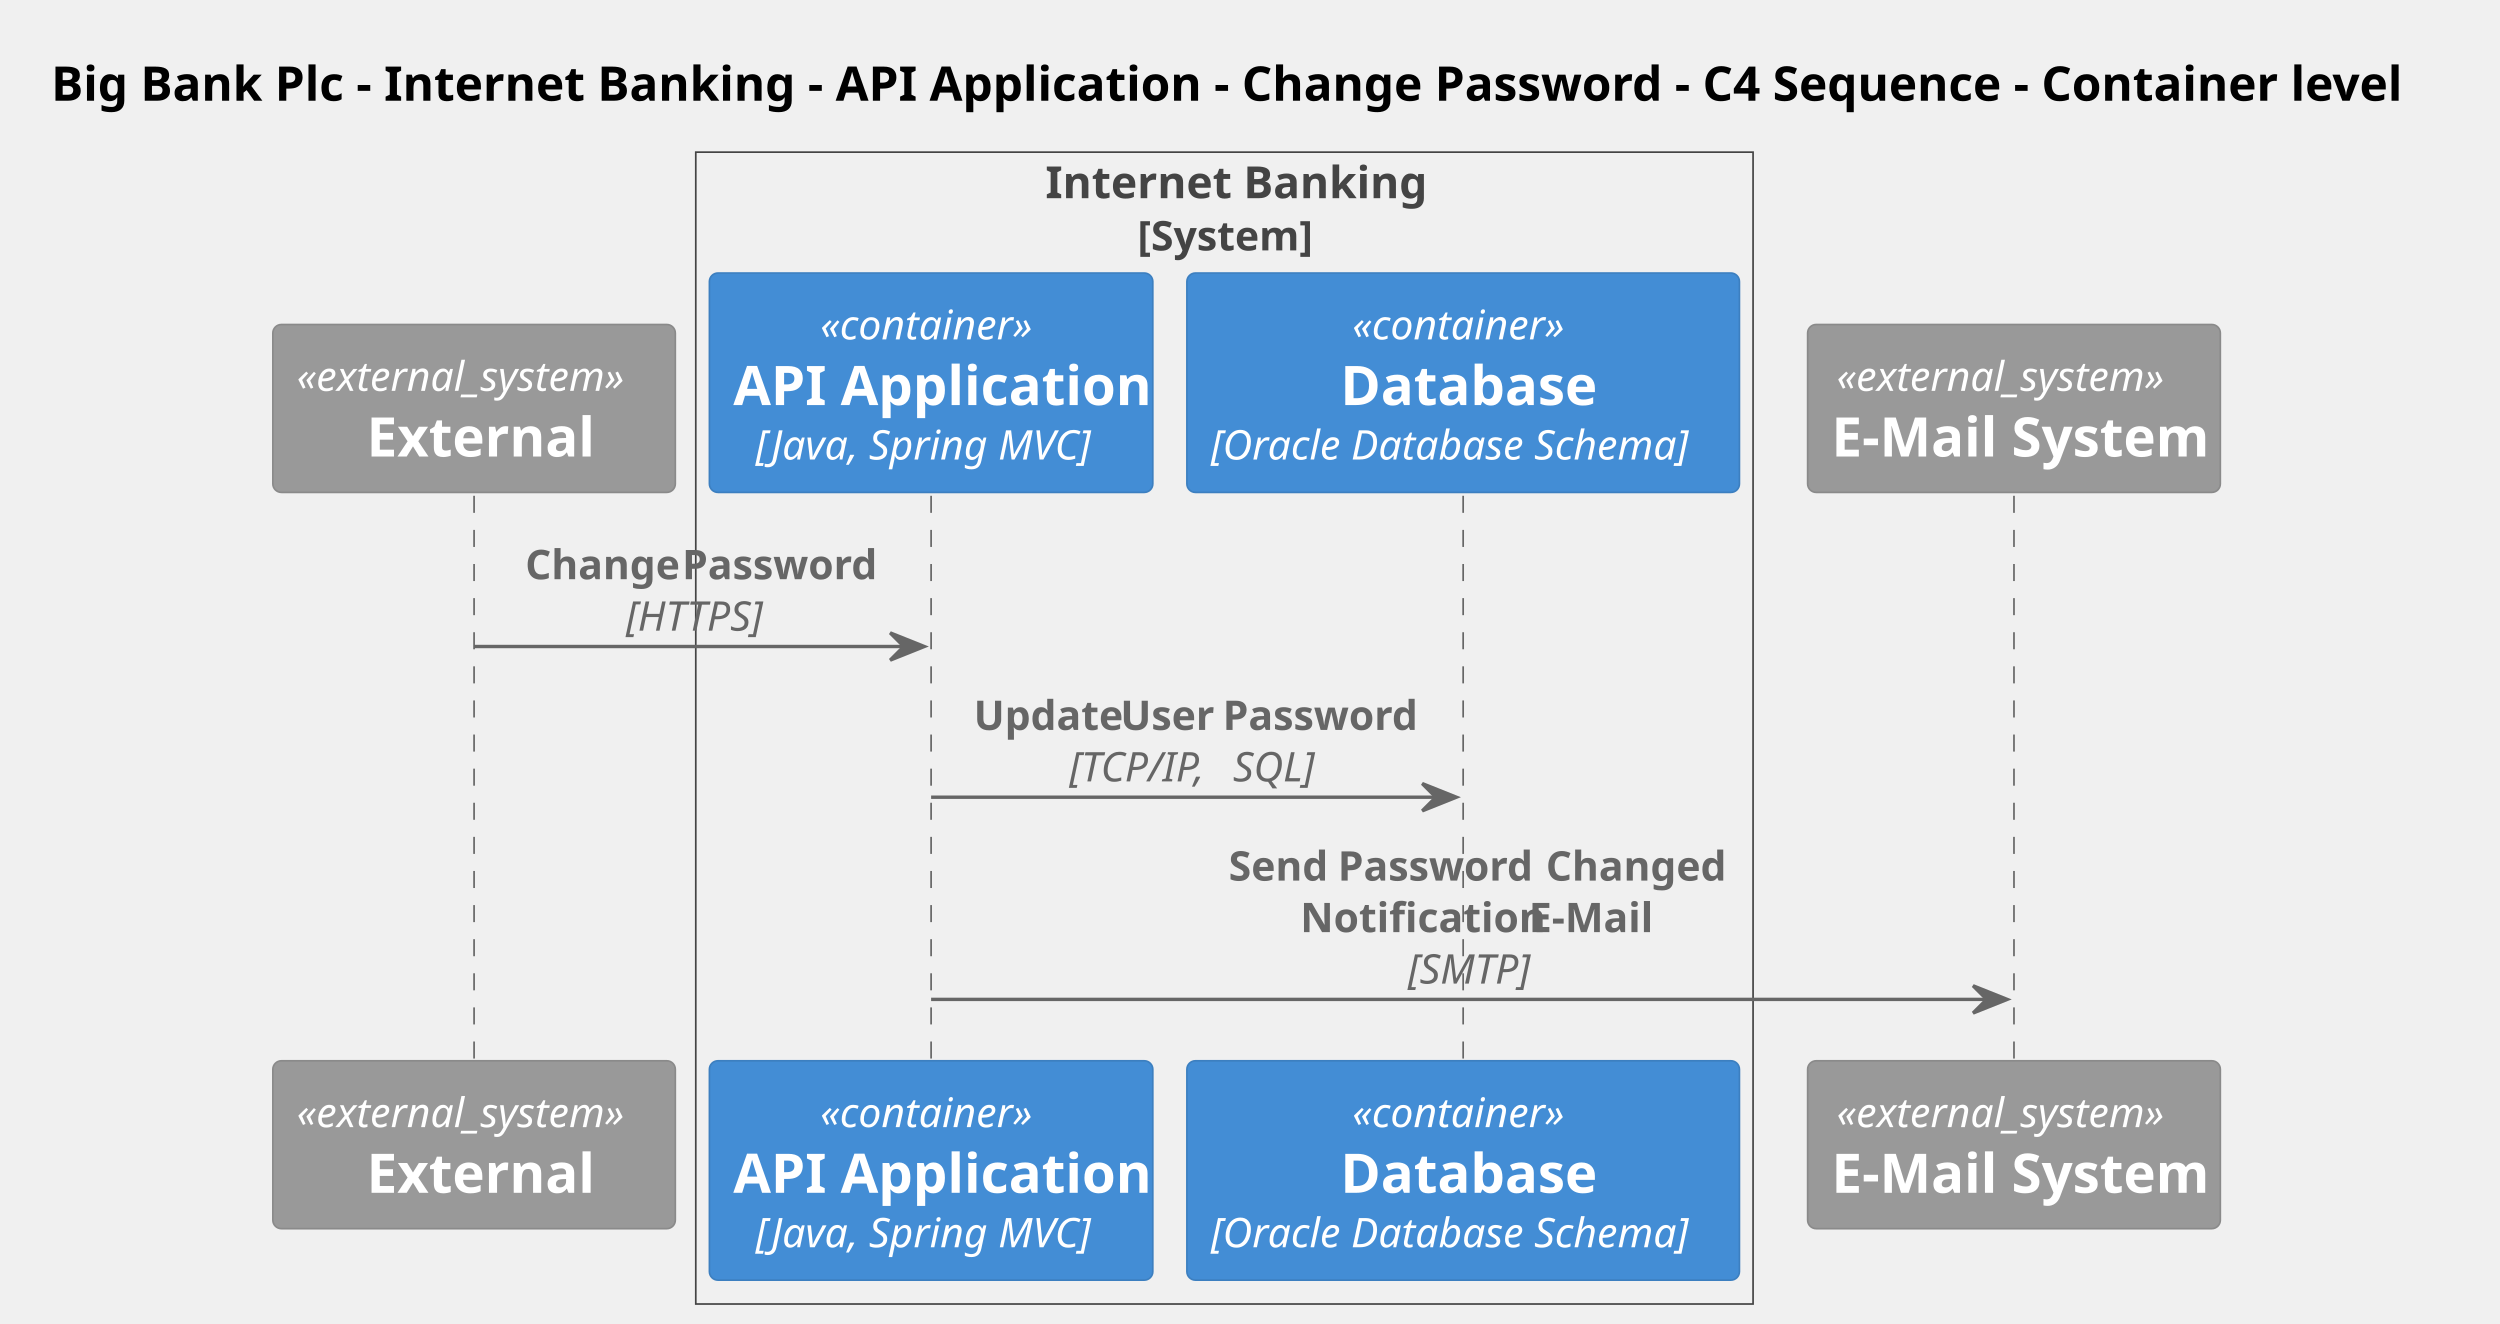
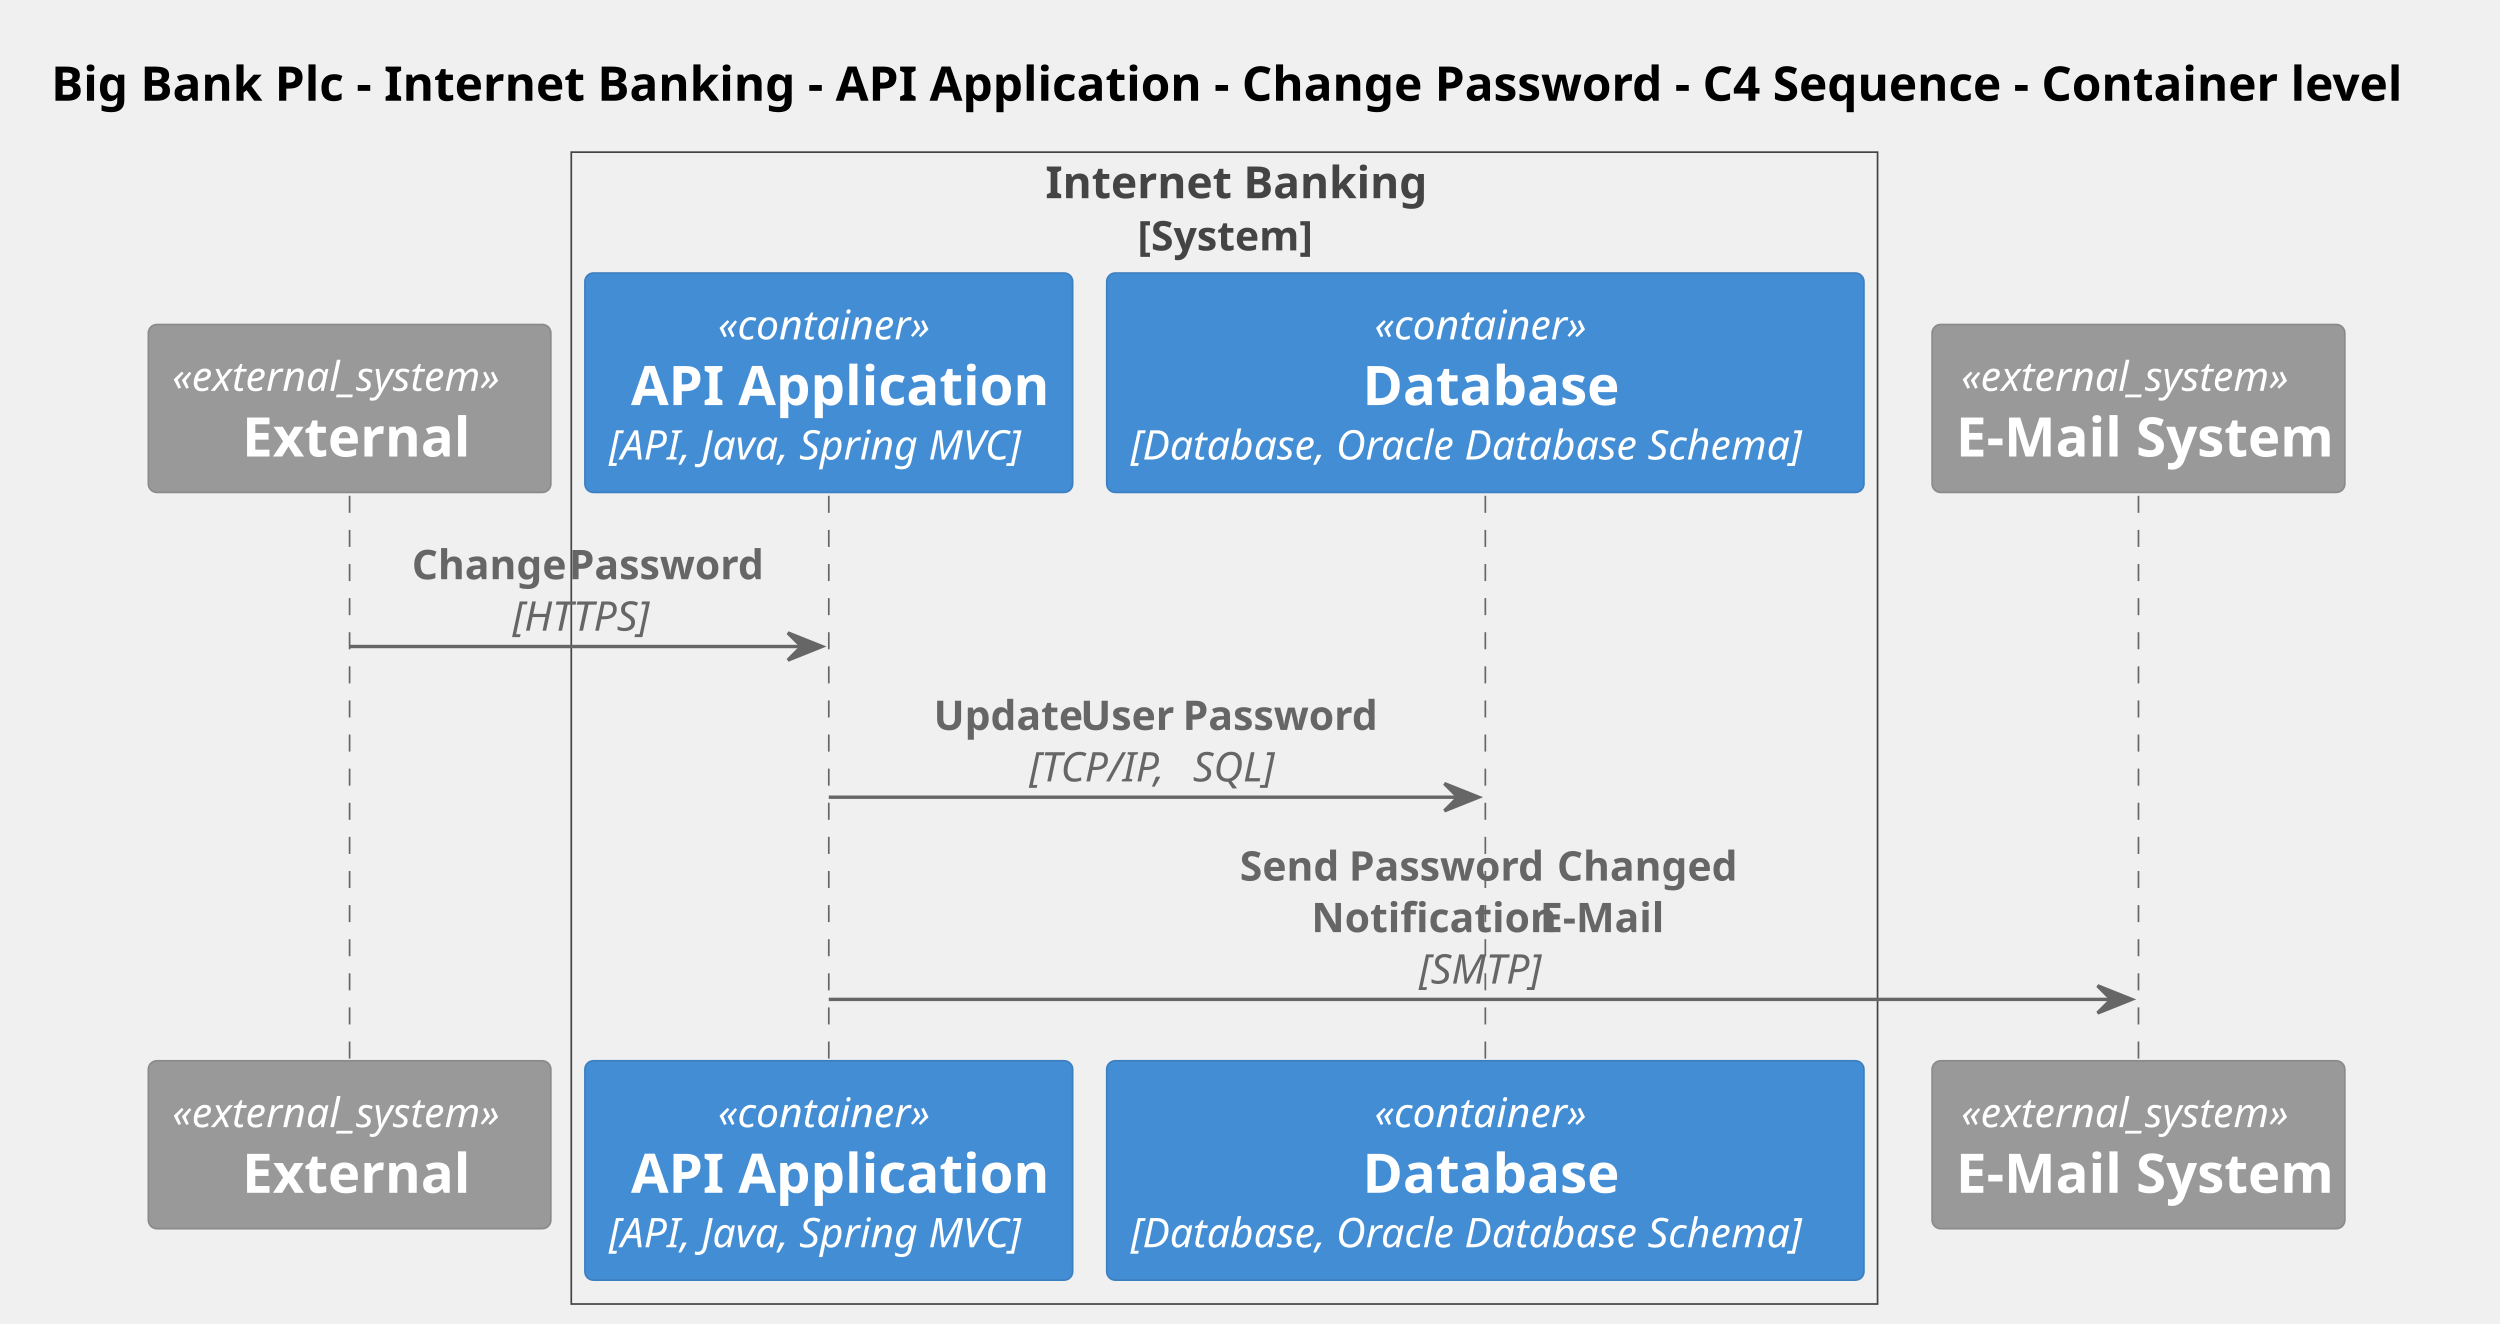
<svg xmlns="http://www.w3.org/2000/svg" contentStyleType="text/css" height="388px" preserveAspectRatio="none" style="width:733px;height:388px;background:#FFFFFF;" version="1.1" viewBox="0 0 733 388" width="733px" zoomAndPan="magnify">
  <defs />
  <g>
-     <rect fill="none" height="337.727" style="stroke:#444444;stroke-width:0.5;" width="310" x="204" y="44.609" />
+     <rect fill="none" height="337.727" style="stroke:#444444;stroke-width:0.5;" width="383" x="167.5" y="44.609" />
    <text fill="#444444" font-family="sans-serif" font-size="13" font-weight="bold" lengthAdjust="spacing" textLength="105" x="306.5" y="58.105">Internet Banking</text>
    <text fill="#444444" font-family="sans-serif" font-size="12" font-weight="bold" lengthAdjust="spacing" textLength="51" x="333.5" y="73.418">[System]</text>
    <text fill="#000000" font-family="sans-serif" font-size="14" font-weight="bold" lengthAdjust="spacing" textLength="700" x="15" y="29.533">Big Bank Plc - Internet Banking - API Application - Change Password - C4 Sequence - Container level</text>
-     <line style="stroke:#666666;stroke-width:0.5;stroke-dasharray:5.0,5.0;" x1="139" x2="139" y1="145.367" y2="311.023" />
-     <line style="stroke:#666666;stroke-width:0.5;stroke-dasharray:5.0,5.0;" x1="273" x2="273" y1="145.367" y2="311.023" />
-     <line style="stroke:#666666;stroke-width:0.5;stroke-dasharray:5.0,5.0;" x1="429" x2="429" y1="145.367" y2="311.023" />
-     <line style="stroke:#666666;stroke-width:0.5;stroke-dasharray:5.0,5.0;" x1="590.5" x2="590.5" y1="145.367" y2="311.023" />
-     <rect fill="#999999" height="49.219" rx="2.5" ry="2.5" style="stroke:#8A8A8A;stroke-width:0.5;" width="118" x="80" y="95.148" />
-     <text fill="#FFFFFF" font-family="sans-serif" font-size="12" font-style="italic" lengthAdjust="spacing" textLength="104" x="87" y="114.606">«external_system»</text>
-     <text fill="#FFFFFF" font-family="sans-serif" font-size="16" font-weight="bold" lengthAdjust="spacing" textLength="63" x="107.5" y="133.852">External</text>
-     <rect fill="#438DD5" height="64.312" rx="2.5" ry="2.5" style="stroke:#3C7FC0;stroke-width:0.5;" width="130" x="208" y="80.055" />
-     <text fill="#FFFFFF" font-family="sans-serif" font-size="12" font-style="italic" lengthAdjust="spacing" textLength="65" x="240.5" y="99.512">«container»</text>
-     <text fill="#FFFFFF" font-family="sans-serif" font-size="16" font-weight="bold" lengthAdjust="spacing" textLength="116" x="215" y="118.758">API Application</text>
-     <text fill="#FFFFFF" font-family="sans-serif" font-size="12" font-style="italic" lengthAdjust="spacing" textLength="103" x="221.5" y="134.731">[Java, Spring MVC]</text>
-     <rect fill="#438DD5" height="64.312" rx="2.5" ry="2.5" style="stroke:#3C7FC0;stroke-width:0.5;" width="162" x="348" y="80.055" />
-     <text fill="#FFFFFF" font-family="sans-serif" font-size="12" font-style="italic" lengthAdjust="spacing" textLength="65" x="396.5" y="99.512">«container»</text>
-     <text fill="#FFFFFF" font-family="sans-serif" font-size="16" font-weight="bold" lengthAdjust="spacing" textLength="72" x="393" y="118.758">Database</text>
-     <text fill="#FFFFFF" font-family="sans-serif" font-size="12" font-style="italic" lengthAdjust="spacing" textLength="148" x="355" y="134.731">[Oracle Database Schema]</text>
-     <rect fill="#999999" height="49.219" rx="2.5" ry="2.5" style="stroke:#8A8A8A;stroke-width:0.5;" width="121" x="530" y="95.148" />
-     <text fill="#FFFFFF" font-family="sans-serif" font-size="12" font-style="italic" lengthAdjust="spacing" textLength="104" x="538.5" y="114.606">«external_system»</text>
-     <text fill="#FFFFFF" font-family="sans-serif" font-size="16" font-weight="bold" lengthAdjust="spacing" textLength="107" x="537" y="133.852">E-Mail System</text>
-     <rect fill="#999999" height="49.219" rx="2.5" ry="2.5" style="stroke:#8A8A8A;stroke-width:0.5;" width="118" x="80" y="311.023" />
-     <text fill="#FFFFFF" font-family="sans-serif" font-size="12" font-style="italic" lengthAdjust="spacing" textLength="104" x="87" y="330.481">«external_system»</text>
-     <text fill="#FFFFFF" font-family="sans-serif" font-size="16" font-weight="bold" lengthAdjust="spacing" textLength="63" x="107.5" y="349.727">External</text>
-     <rect fill="#438DD5" height="64.312" rx="2.5" ry="2.5" style="stroke:#3C7FC0;stroke-width:0.5;" width="130" x="208" y="311.023" />
-     <text fill="#FFFFFF" font-family="sans-serif" font-size="12" font-style="italic" lengthAdjust="spacing" textLength="65" x="240.5" y="330.481">«container»</text>
-     <text fill="#FFFFFF" font-family="sans-serif" font-size="16" font-weight="bold" lengthAdjust="spacing" textLength="116" x="215" y="349.727">API Application</text>
-     <text fill="#FFFFFF" font-family="sans-serif" font-size="12" font-style="italic" lengthAdjust="spacing" textLength="103" x="221.5" y="365.699">[Java, Spring MVC]</text>
-     <rect fill="#438DD5" height="64.312" rx="2.5" ry="2.5" style="stroke:#3C7FC0;stroke-width:0.5;" width="162" x="348" y="311.023" />
-     <text fill="#FFFFFF" font-family="sans-serif" font-size="12" font-style="italic" lengthAdjust="spacing" textLength="65" x="396.5" y="330.481">«container»</text>
-     <text fill="#FFFFFF" font-family="sans-serif" font-size="16" font-weight="bold" lengthAdjust="spacing" textLength="72" x="393" y="349.727">Database</text>
-     <text fill="#FFFFFF" font-family="sans-serif" font-size="12" font-style="italic" lengthAdjust="spacing" textLength="148" x="355" y="365.699">[Oracle Database Schema]</text>
-     <rect fill="#999999" height="49.219" rx="2.5" ry="2.5" style="stroke:#8A8A8A;stroke-width:0.5;" width="121" x="530" y="311.023" />
-     <text fill="#FFFFFF" font-family="sans-serif" font-size="12" font-style="italic" lengthAdjust="spacing" textLength="104" x="538.5" y="330.481">«external_system»</text>
-     <text fill="#FFFFFF" font-family="sans-serif" font-size="16" font-weight="bold" lengthAdjust="spacing" textLength="107" x="537" y="349.727">E-Mail System</text>
-     <polygon fill="#666666" points="261,185.555,271,189.555,261,193.555,265,189.555" style="stroke:#666666;stroke-width:1.0;" />
-     <line style="stroke:#666666;stroke-width:1.0;" x1="139" x2="267" y1="189.555" y2="189.555" />
-     <text fill="#666666" font-family="sans-serif" font-size="12" font-weight="bold" lengthAdjust="spacing" textLength="43" x="154" y="169.824">Change</text>
-     <text fill="#666666" font-family="sans-serif" font-size="12" font-weight="bold" lengthAdjust="spacing" textLength="3" x="197" y="169.824"> </text>
-     <text fill="#666666" font-family="sans-serif" font-size="12" font-weight="bold" lengthAdjust="spacing" textLength="58" x="200" y="169.824">Password</text>
-     <text fill="#666666" font-family="sans-serif" font-size="12" font-style="italic" lengthAdjust="spacing" textLength="45" x="183.5" y="184.918">[HTTPS]</text>
-     <polygon fill="#666666" points="417,229.742,427,233.742,417,237.742,421,233.742" style="stroke:#666666;stroke-width:1.0;" />
-     <line style="stroke:#666666;stroke-width:1.0;" x1="273" x2="423" y1="233.742" y2="233.742" />
-     <text fill="#666666" font-family="sans-serif" font-size="12" font-weight="bold" lengthAdjust="spacing" textLength="40" x="285.5" y="214.012">Update</text>
-     <text fill="#666666" font-family="sans-serif" font-size="12" font-weight="bold" lengthAdjust="spacing" textLength="3" x="325.5" y="214.012"> </text>
-     <text fill="#666666" font-family="sans-serif" font-size="12" font-weight="bold" lengthAdjust="spacing" textLength="27" x="328.5" y="214.012">User</text>
-     <text fill="#666666" font-family="sans-serif" font-size="12" font-weight="bold" lengthAdjust="spacing" textLength="3" x="355.5" y="214.012"> </text>
-     <text fill="#666666" font-family="sans-serif" font-size="12" font-weight="bold" lengthAdjust="spacing" textLength="58" x="358.5" y="214.012">Password</text>
-     <text fill="#666666" font-family="sans-serif" font-size="12" font-style="italic" lengthAdjust="spacing" textLength="45" x="313.5" y="229.106">[TCP/IP,</text>
-     <text fill="#666666" font-family="sans-serif" font-size="12" font-style="italic" lengthAdjust="spacing" textLength="3" x="358.5" y="229.106"> </text>
-     <text fill="#666666" font-family="sans-serif" font-size="12" font-style="italic" lengthAdjust="spacing" textLength="27" x="361.5" y="229.106">SQL]</text>
-     <polygon fill="#666666" points="578.5,289.023,588.5,293.023,578.5,297.023,582.5,293.023" style="stroke:#666666;stroke-width:1.0;" />
-     <line style="stroke:#666666;stroke-width:1.0;" x1="273" x2="584.5" y1="293.023" y2="293.023" />
-     <text fill="#666666" font-family="sans-serif" font-size="12" font-weight="bold" lengthAdjust="spacing" textLength="29" x="360.25" y="258.199">Send</text>
-     <text fill="#666666" font-family="sans-serif" font-size="12" font-weight="bold" lengthAdjust="spacing" textLength="3" x="389.25" y="258.199"> </text>
-     <text fill="#666666" font-family="sans-serif" font-size="12" font-weight="bold" lengthAdjust="spacing" textLength="58" x="392.25" y="258.199">Password</text>
-     <text fill="#666666" font-family="sans-serif" font-size="12" font-weight="bold" lengthAdjust="spacing" textLength="3" x="450.25" y="258.199"> </text>
-     <text fill="#666666" font-family="sans-serif" font-size="12" font-weight="bold" lengthAdjust="spacing" textLength="50" x="453.25" y="258.199">Changed</text>
-     <text fill="#666666" font-family="sans-serif" font-size="12" font-weight="bold" lengthAdjust="spacing" textLength="64" x="381.25" y="273.293">Notification</text>
-     <text fill="#666666" font-family="sans-serif" font-size="12" font-weight="bold" lengthAdjust="spacing" textLength="3" x="445.25" y="273.293"> </text>
-     <text fill="#666666" font-family="sans-serif" font-size="12" font-weight="bold" lengthAdjust="spacing" textLength="34" x="448.25" y="273.293">E-Mail</text>
-     <text fill="#666666" font-family="sans-serif" font-size="12" font-style="italic" lengthAdjust="spacing" textLength="38" x="412.75" y="288.387">[SMTP]</text>
+     <line style="stroke:#666666;stroke-width:0.5;stroke-dasharray:5.0,5.0;" x1="102.5" x2="102.5" y1="145.367" y2="311.023" />
+     <line style="stroke:#666666;stroke-width:0.5;stroke-dasharray:5.0,5.0;" x1="243" x2="243" y1="145.367" y2="311.023" />
+     <line style="stroke:#666666;stroke-width:0.5;stroke-dasharray:5.0,5.0;" x1="435.5" x2="435.5" y1="145.367" y2="311.023" />
+     <line style="stroke:#666666;stroke-width:0.5;stroke-dasharray:5.0,5.0;" x1="627" x2="627" y1="145.367" y2="311.023" />
+     <rect fill="#999999" height="49.219" rx="2.5" ry="2.5" style="stroke:#8A8A8A;stroke-width:0.5;" width="118" x="43.5" y="95.148" />
+     <text fill="#FFFFFF" font-family="sans-serif" font-size="12" font-style="italic" lengthAdjust="spacing" textLength="104" x="50.5" y="114.606">«external_system»</text>
+     <text fill="#FFFFFF" font-family="sans-serif" font-size="16" font-weight="bold" lengthAdjust="spacing" textLength="63" x="71" y="133.852">External</text>
+     <rect fill="#438DD5" height="64.312" rx="2.5" ry="2.5" style="stroke:#3C7FC0;stroke-width:0.5;" width="143" x="171.5" y="80.055" />
+     <text fill="#FFFFFF" font-family="sans-serif" font-size="12" font-style="italic" lengthAdjust="spacing" textLength="65" x="210.5" y="99.512">«container»</text>
+     <text fill="#FFFFFF" font-family="sans-serif" font-size="16" font-weight="bold" lengthAdjust="spacing" textLength="116" x="185" y="118.758">API Application</text>
+     <text fill="#FFFFFF" font-family="sans-serif" font-size="12" font-style="italic" lengthAdjust="spacing" textLength="129" x="178.5" y="134.731">[API, Java, Spring MVC]</text>
+     <rect fill="#438DD5" height="64.312" rx="2.5" ry="2.5" style="stroke:#3C7FC0;stroke-width:0.5;" width="222" x="324.5" y="80.055" />
+     <text fill="#FFFFFF" font-family="sans-serif" font-size="12" font-style="italic" lengthAdjust="spacing" textLength="65" x="403" y="99.512">«container»</text>
+     <text fill="#FFFFFF" font-family="sans-serif" font-size="16" font-weight="bold" lengthAdjust="spacing" textLength="72" x="399.5" y="118.758">Database</text>
+     <text fill="#FFFFFF" font-family="sans-serif" font-size="12" font-style="italic" lengthAdjust="spacing" textLength="208" x="331.5" y="134.731">[Database, Oracle Database Schema]</text>
+     <rect fill="#999999" height="49.219" rx="2.5" ry="2.5" style="stroke:#8A8A8A;stroke-width:0.5;" width="121" x="566.5" y="95.148" />
+     <text fill="#FFFFFF" font-family="sans-serif" font-size="12" font-style="italic" lengthAdjust="spacing" textLength="104" x="575" y="114.606">«external_system»</text>
+     <text fill="#FFFFFF" font-family="sans-serif" font-size="16" font-weight="bold" lengthAdjust="spacing" textLength="107" x="573.5" y="133.852">E-Mail System</text>
+     <rect fill="#999999" height="49.219" rx="2.5" ry="2.5" style="stroke:#8A8A8A;stroke-width:0.5;" width="118" x="43.5" y="311.023" />
+     <text fill="#FFFFFF" font-family="sans-serif" font-size="12" font-style="italic" lengthAdjust="spacing" textLength="104" x="50.5" y="330.481">«external_system»</text>
+     <text fill="#FFFFFF" font-family="sans-serif" font-size="16" font-weight="bold" lengthAdjust="spacing" textLength="63" x="71" y="349.727">External</text>
+     <rect fill="#438DD5" height="64.312" rx="2.5" ry="2.5" style="stroke:#3C7FC0;stroke-width:0.5;" width="143" x="171.5" y="311.023" />
+     <text fill="#FFFFFF" font-family="sans-serif" font-size="12" font-style="italic" lengthAdjust="spacing" textLength="65" x="210.5" y="330.481">«container»</text>
+     <text fill="#FFFFFF" font-family="sans-serif" font-size="16" font-weight="bold" lengthAdjust="spacing" textLength="116" x="185" y="349.727">API Application</text>
+     <text fill="#FFFFFF" font-family="sans-serif" font-size="12" font-style="italic" lengthAdjust="spacing" textLength="129" x="178.5" y="365.699">[API, Java, Spring MVC]</text>
+     <rect fill="#438DD5" height="64.312" rx="2.5" ry="2.5" style="stroke:#3C7FC0;stroke-width:0.5;" width="222" x="324.5" y="311.023" />
+     <text fill="#FFFFFF" font-family="sans-serif" font-size="12" font-style="italic" lengthAdjust="spacing" textLength="65" x="403" y="330.481">«container»</text>
+     <text fill="#FFFFFF" font-family="sans-serif" font-size="16" font-weight="bold" lengthAdjust="spacing" textLength="72" x="399.5" y="349.727">Database</text>
+     <text fill="#FFFFFF" font-family="sans-serif" font-size="12" font-style="italic" lengthAdjust="spacing" textLength="208" x="331.5" y="365.699">[Database, Oracle Database Schema]</text>
+     <rect fill="#999999" height="49.219" rx="2.5" ry="2.5" style="stroke:#8A8A8A;stroke-width:0.5;" width="121" x="566.5" y="311.023" />
+     <text fill="#FFFFFF" font-family="sans-serif" font-size="12" font-style="italic" lengthAdjust="spacing" textLength="104" x="575" y="330.481">«external_system»</text>
+     <text fill="#FFFFFF" font-family="sans-serif" font-size="16" font-weight="bold" lengthAdjust="spacing" textLength="107" x="573.5" y="349.727">E-Mail System</text>
+     <polygon fill="#666666" points="231,185.555,241,189.555,231,193.555,235,189.555" style="stroke:#666666;stroke-width:1.0;" />
+     <line style="stroke:#666666;stroke-width:1.0;" x1="102.5" x2="237" y1="189.555" y2="189.555" />
+     <text fill="#666666" font-family="sans-serif" font-size="12" font-weight="bold" lengthAdjust="spacing" textLength="43" x="120.75" y="169.824">Change</text>
+     <text fill="#666666" font-family="sans-serif" font-size="12" font-weight="bold" lengthAdjust="spacing" textLength="3" x="163.75" y="169.824"> </text>
+     <text fill="#666666" font-family="sans-serif" font-size="12" font-weight="bold" lengthAdjust="spacing" textLength="58" x="166.75" y="169.824">Password</text>
+     <text fill="#666666" font-family="sans-serif" font-size="12" font-style="italic" lengthAdjust="spacing" textLength="45" x="150.25" y="184.918">[HTTPS]</text>
+     <polygon fill="#666666" points="423.5,229.742,433.5,233.742,423.5,237.742,427.5,233.742" style="stroke:#666666;stroke-width:1.0;" />
+     <line style="stroke:#666666;stroke-width:1.0;" x1="243" x2="429.5" y1="233.742" y2="233.742" />
+     <text fill="#666666" font-family="sans-serif" font-size="12" font-weight="bold" lengthAdjust="spacing" textLength="40" x="273.75" y="214.012">Update</text>
+     <text fill="#666666" font-family="sans-serif" font-size="12" font-weight="bold" lengthAdjust="spacing" textLength="3" x="313.75" y="214.012"> </text>
+     <text fill="#666666" font-family="sans-serif" font-size="12" font-weight="bold" lengthAdjust="spacing" textLength="27" x="316.75" y="214.012">User</text>
+     <text fill="#666666" font-family="sans-serif" font-size="12" font-weight="bold" lengthAdjust="spacing" textLength="3" x="343.75" y="214.012"> </text>
+     <text fill="#666666" font-family="sans-serif" font-size="12" font-weight="bold" lengthAdjust="spacing" textLength="58" x="346.75" y="214.012">Password</text>
+     <text fill="#666666" font-family="sans-serif" font-size="12" font-style="italic" lengthAdjust="spacing" textLength="45" x="301.75" y="229.106">[TCP/IP,</text>
+     <text fill="#666666" font-family="sans-serif" font-size="12" font-style="italic" lengthAdjust="spacing" textLength="3" x="346.75" y="229.106"> </text>
+     <text fill="#666666" font-family="sans-serif" font-size="12" font-style="italic" lengthAdjust="spacing" textLength="27" x="349.75" y="229.106">SQL]</text>
+     <polygon fill="#666666" points="615,289.023,625,293.023,615,297.023,619,293.023" style="stroke:#666666;stroke-width:1.0;" />
+     <line style="stroke:#666666;stroke-width:1.0;" x1="243" x2="621" y1="293.023" y2="293.023" />
+     <text fill="#666666" font-family="sans-serif" font-size="12" font-weight="bold" lengthAdjust="spacing" textLength="29" x="363.5" y="258.199">Send</text>
+     <text fill="#666666" font-family="sans-serif" font-size="12" font-weight="bold" lengthAdjust="spacing" textLength="3" x="392.5" y="258.199"> </text>
+     <text fill="#666666" font-family="sans-serif" font-size="12" font-weight="bold" lengthAdjust="spacing" textLength="58" x="395.5" y="258.199">Password</text>
+     <text fill="#666666" font-family="sans-serif" font-size="12" font-weight="bold" lengthAdjust="spacing" textLength="3" x="453.5" y="258.199"> </text>
+     <text fill="#666666" font-family="sans-serif" font-size="12" font-weight="bold" lengthAdjust="spacing" textLength="50" x="456.5" y="258.199">Changed</text>
+     <text fill="#666666" font-family="sans-serif" font-size="12" font-weight="bold" lengthAdjust="spacing" textLength="64" x="384.5" y="273.293">Notification</text>
+     <text fill="#666666" font-family="sans-serif" font-size="12" font-weight="bold" lengthAdjust="spacing" textLength="3" x="448.5" y="273.293"> </text>
+     <text fill="#666666" font-family="sans-serif" font-size="12" font-weight="bold" lengthAdjust="spacing" textLength="34" x="451.5" y="273.293">E-Mail</text>
+     <text fill="#666666" font-family="sans-serif" font-size="12" font-style="italic" lengthAdjust="spacing" textLength="38" x="416" y="288.387">[SMTP]</text>
  </g>
</svg>
